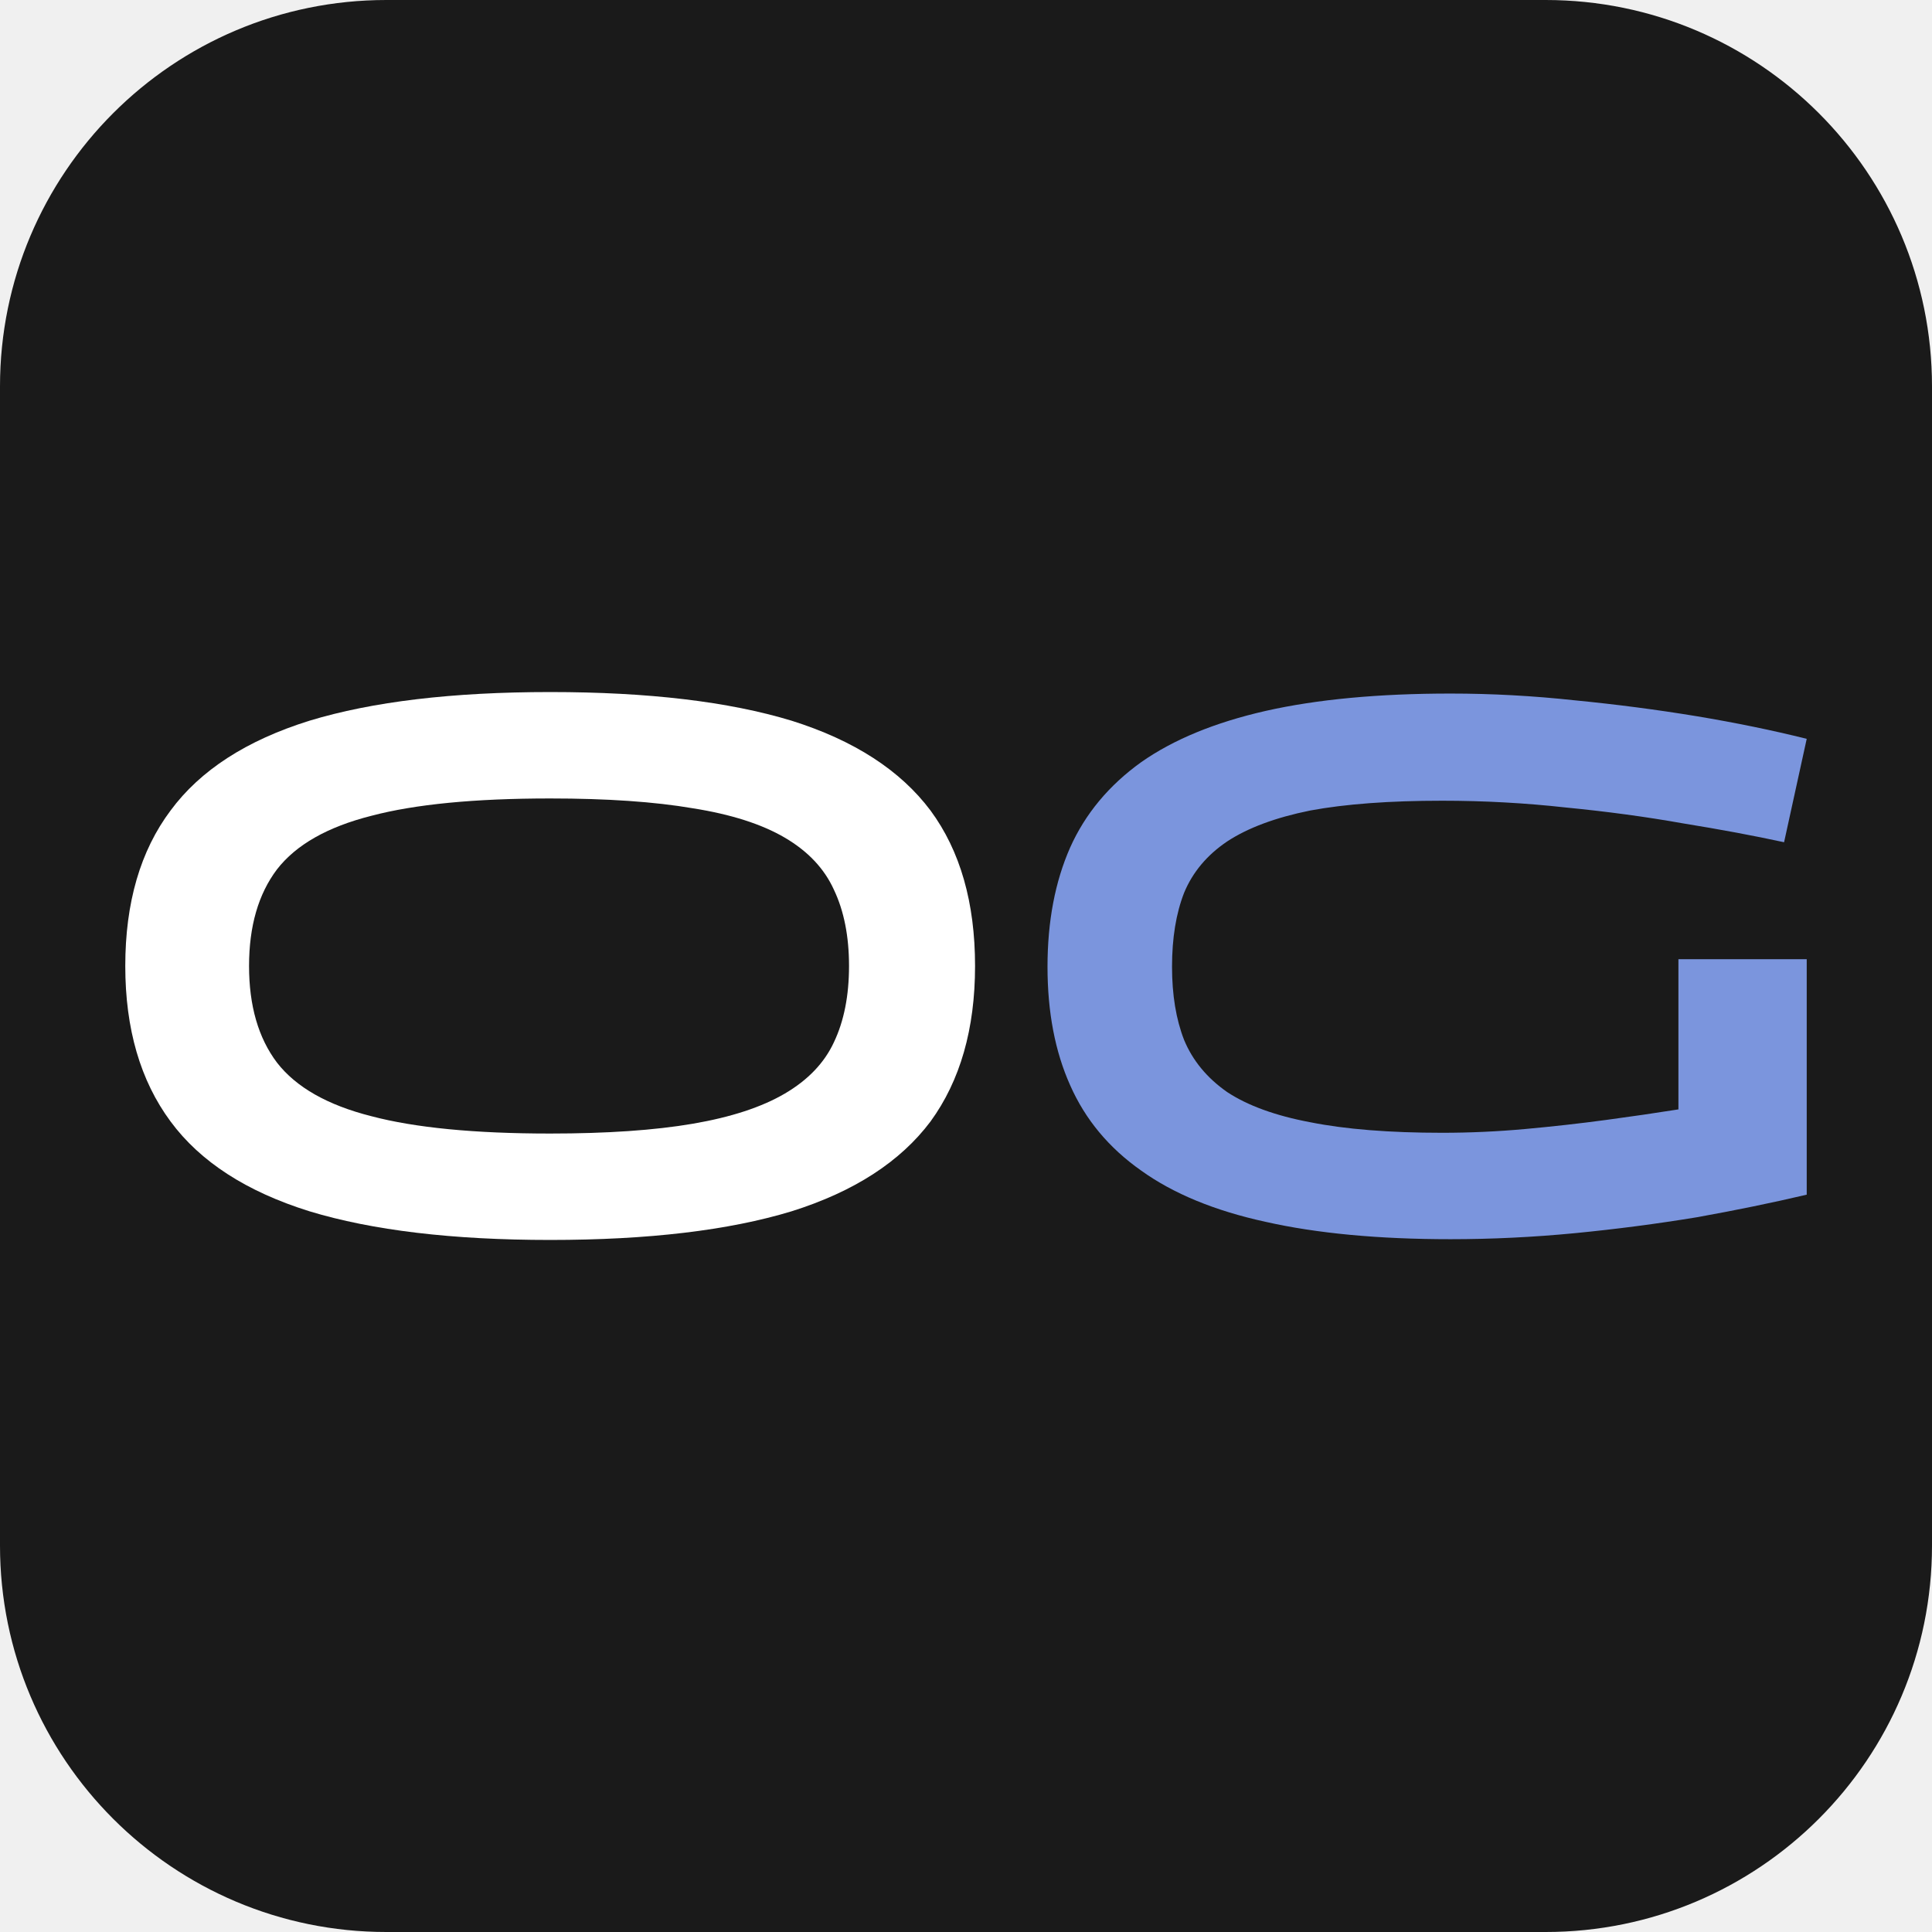
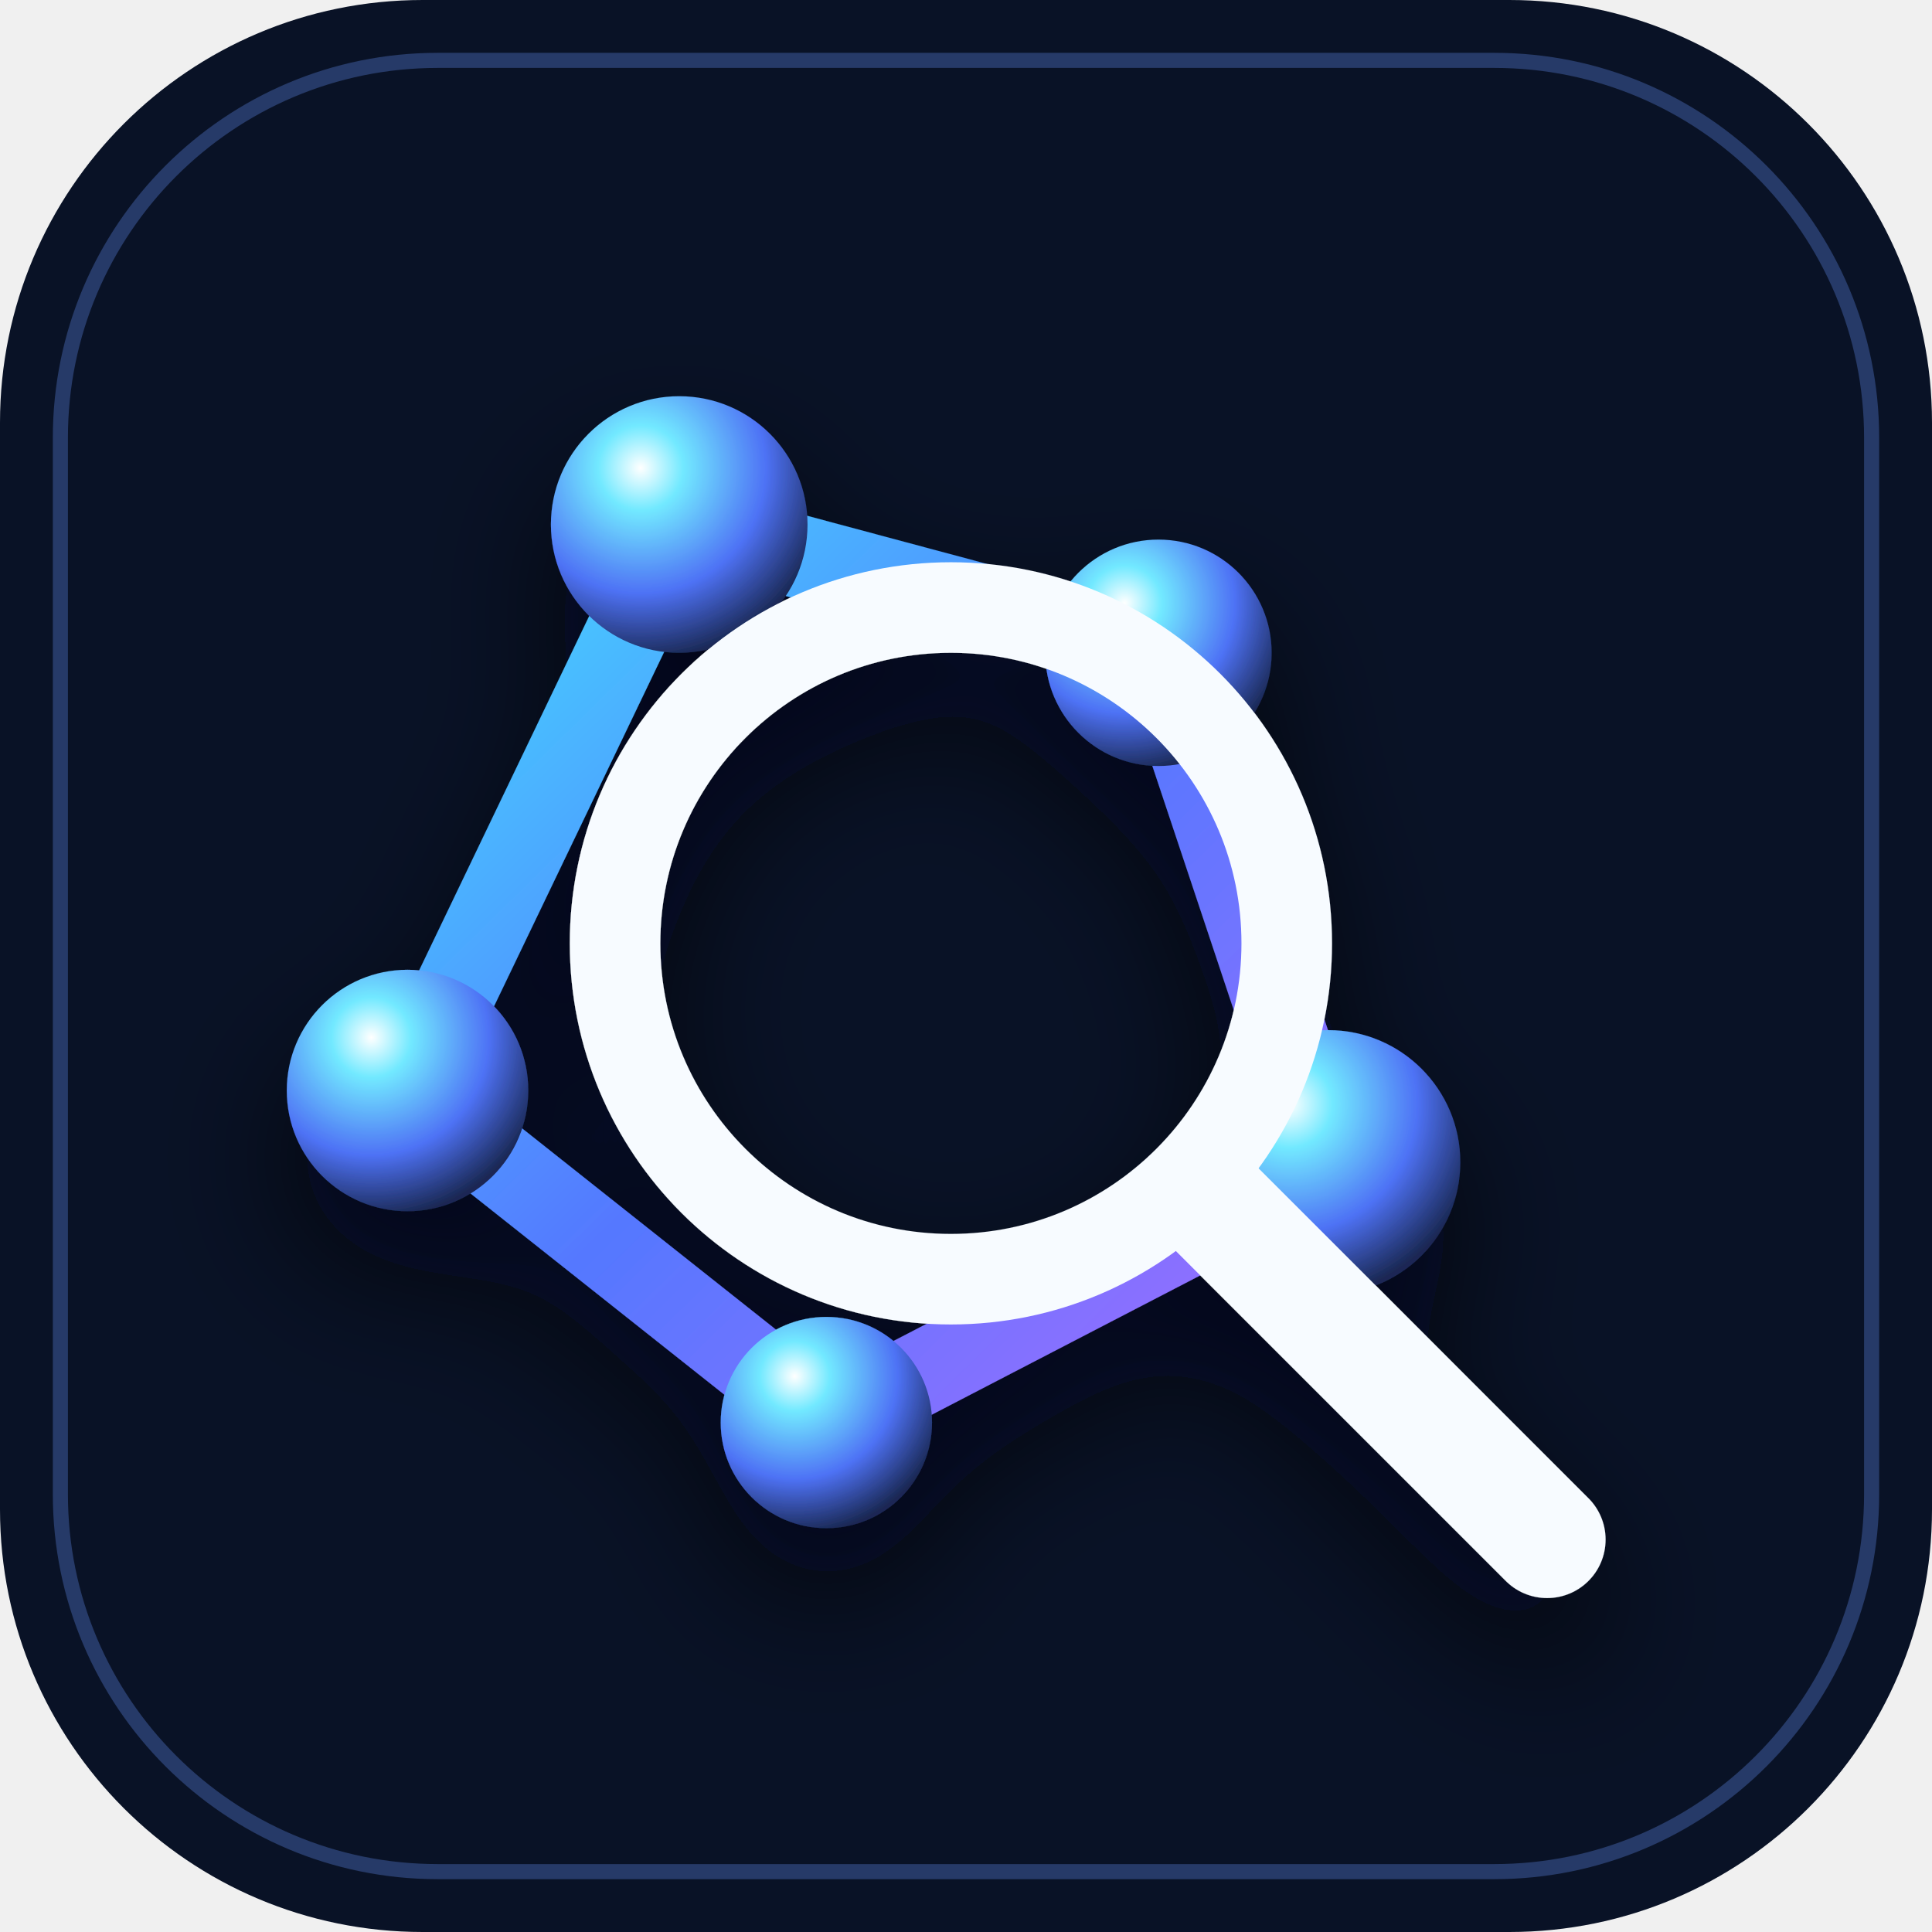
- <svg xmlns="http://www.w3.org/2000/svg" viewBox="0 0 256 256" role="img" aria-label="OSInt Graph">
-   <rect width="256" height="256" rx="51.2" fill="#1A1A1A" />
-   <path fill="#FFFFFF" d="M72.9 164.3Q53.5 164.3 41 160.5Q28.5 156.6 22.6 148.6Q16.6 140.5 16.6 128Q16.6 115.4 22.6 107.4Q28.5 99.4 41 95.5Q53.5 91.7 72.9 91.7Q92.4 91.7 104.9 95.5Q117.3 99.4 123.3 107.4Q129.2 115.4 129.2 128Q129.2 140.5 123.3 148.6Q117.3 156.6 104.9 160.5Q92.4 164.3 72.9 164.3ZM72.9 150.2Q84.2 150.2 91.8 148.9Q99.4 147.6 104 144.9Q108.6 142.2 110.5 138.1Q112.5 133.9 112.5 128Q112.5 122.1 110.5 117.9Q108.6 113.7 104 111Q99.4 108.3 91.8 107.1Q84.2 105.8 72.9 105.8Q57.9 105.8 49.2 108.1Q40.5 110.3 36.7 115.2Q33 120.1 33 128Q33 135.9 36.7 140.8Q40.5 145.7 49.2 147.9Q57.9 150.2 72.9 150.2Z" />
-   <path fill="#7B95DD" d="M138.8 128.1Q138.8 119.1 141.8 112.3Q144.8 105.6 151.2 101Q157.6 96.5 167.7 94.2Q177.9 91.9 192.2 91.9Q200.4 91.9 208.7 92.8Q216.9 93.6 224.8 94.9Q232.6 96.2 239.4 97.9L236.4 111.6Q230.4 110.3 223 109.1Q215.7 107.8 207.5 107Q199.4 106.1 191.1 106.1Q180.6 106.1 173.6 107.4Q166.7 108.8 162.6 111.5Q158.6 114.2 156.9 118.3Q155.3 122.4 155.3 128.1Q155.3 133.7 156.9 137.8Q158.6 141.9 162.6 144.7Q166.7 147.4 173.6 148.7Q180.6 150.1 191.1 150.1Q196.6 150.1 202.1 149.6Q207.6 149.1 212.8 148.4Q218 147.7 222.4 147V127.1H239.4V158.3Q232.6 159.9 224.8 161.3Q216.9 162.6 208.7 163.4Q200.4 164.2 192.2 164.2Q177.9 164.2 167.7 161.9Q157.6 159.7 151.2 155.1Q144.8 150.6 141.8 143.8Q138.8 137.1 138.8 128.1Z" />
+ <svg xmlns="http://www.w3.org/2000/svg" width="512" height="512" viewBox="0 0 512 512" role="img" aria-label="PolGraph OSINT">
+   <defs>
+     <linearGradient id="g" x1="0" y1="0" x2="1" y2="1">
+       <stop offset="0" stop-color="#44e0ff" />
+       <stop offset=".5" stop-color="#5478ff" />
+       <stop offset="1" stop-color="#a46cff" />
+     </linearGradient>
+     <radialGradient id="orb" cx="35%" cy="28%" r="75%">
+       <stop offset="0" stop-color="#ffffff" />
+       <stop offset=".22" stop-color="#72e9ff" />
+       <stop offset=".65" stop-color="#4e72f5" />
+       <stop offset="1" stop-color="#1a2854" />
+     </radialGradient>
+     <filter id="s" x="-35%" y="-35%" width="170%" height="170%">
+       <feDropShadow dx="0" dy="18" stdDeviation="18" flood-color="#030713" flood-opacity=".7" />
+     </filter>
+   </defs>
+   <rect width="512" height="512" rx="112" fill="#091226" />
+   <rect x="16" y="16" width="480" height="480" rx="100" fill="none" stroke="#263a68" stroke-width="4" />
+   <g filter="url(#s)">
+     <path d="M108 289 L180 139 L307 173 L352 308 L219 377 Z" fill="none" stroke="url(#g)" stroke-width="22" stroke-linecap="round" stroke-linejoin="round" />
+     <circle cx="108" cy="289" r="32" fill="url(#orb)" />
+     <circle cx="180" cy="139" r="34" fill="url(#orb)" />
+     <circle cx="307" cy="173" r="30" fill="url(#orb)" />
+     <circle cx="352" cy="308" r="35" fill="url(#orb)" />
+     <circle cx="219" cy="377" r="28" fill="url(#orb)" />
+     <circle cx="252" cy="250" r="89" fill="none" stroke="#f7fbff" stroke-width="24" />
+     <path d="M318 316 L410 408" stroke="#f7fbff" stroke-width="31" stroke-linecap="round" />
+   </g>
</svg>
